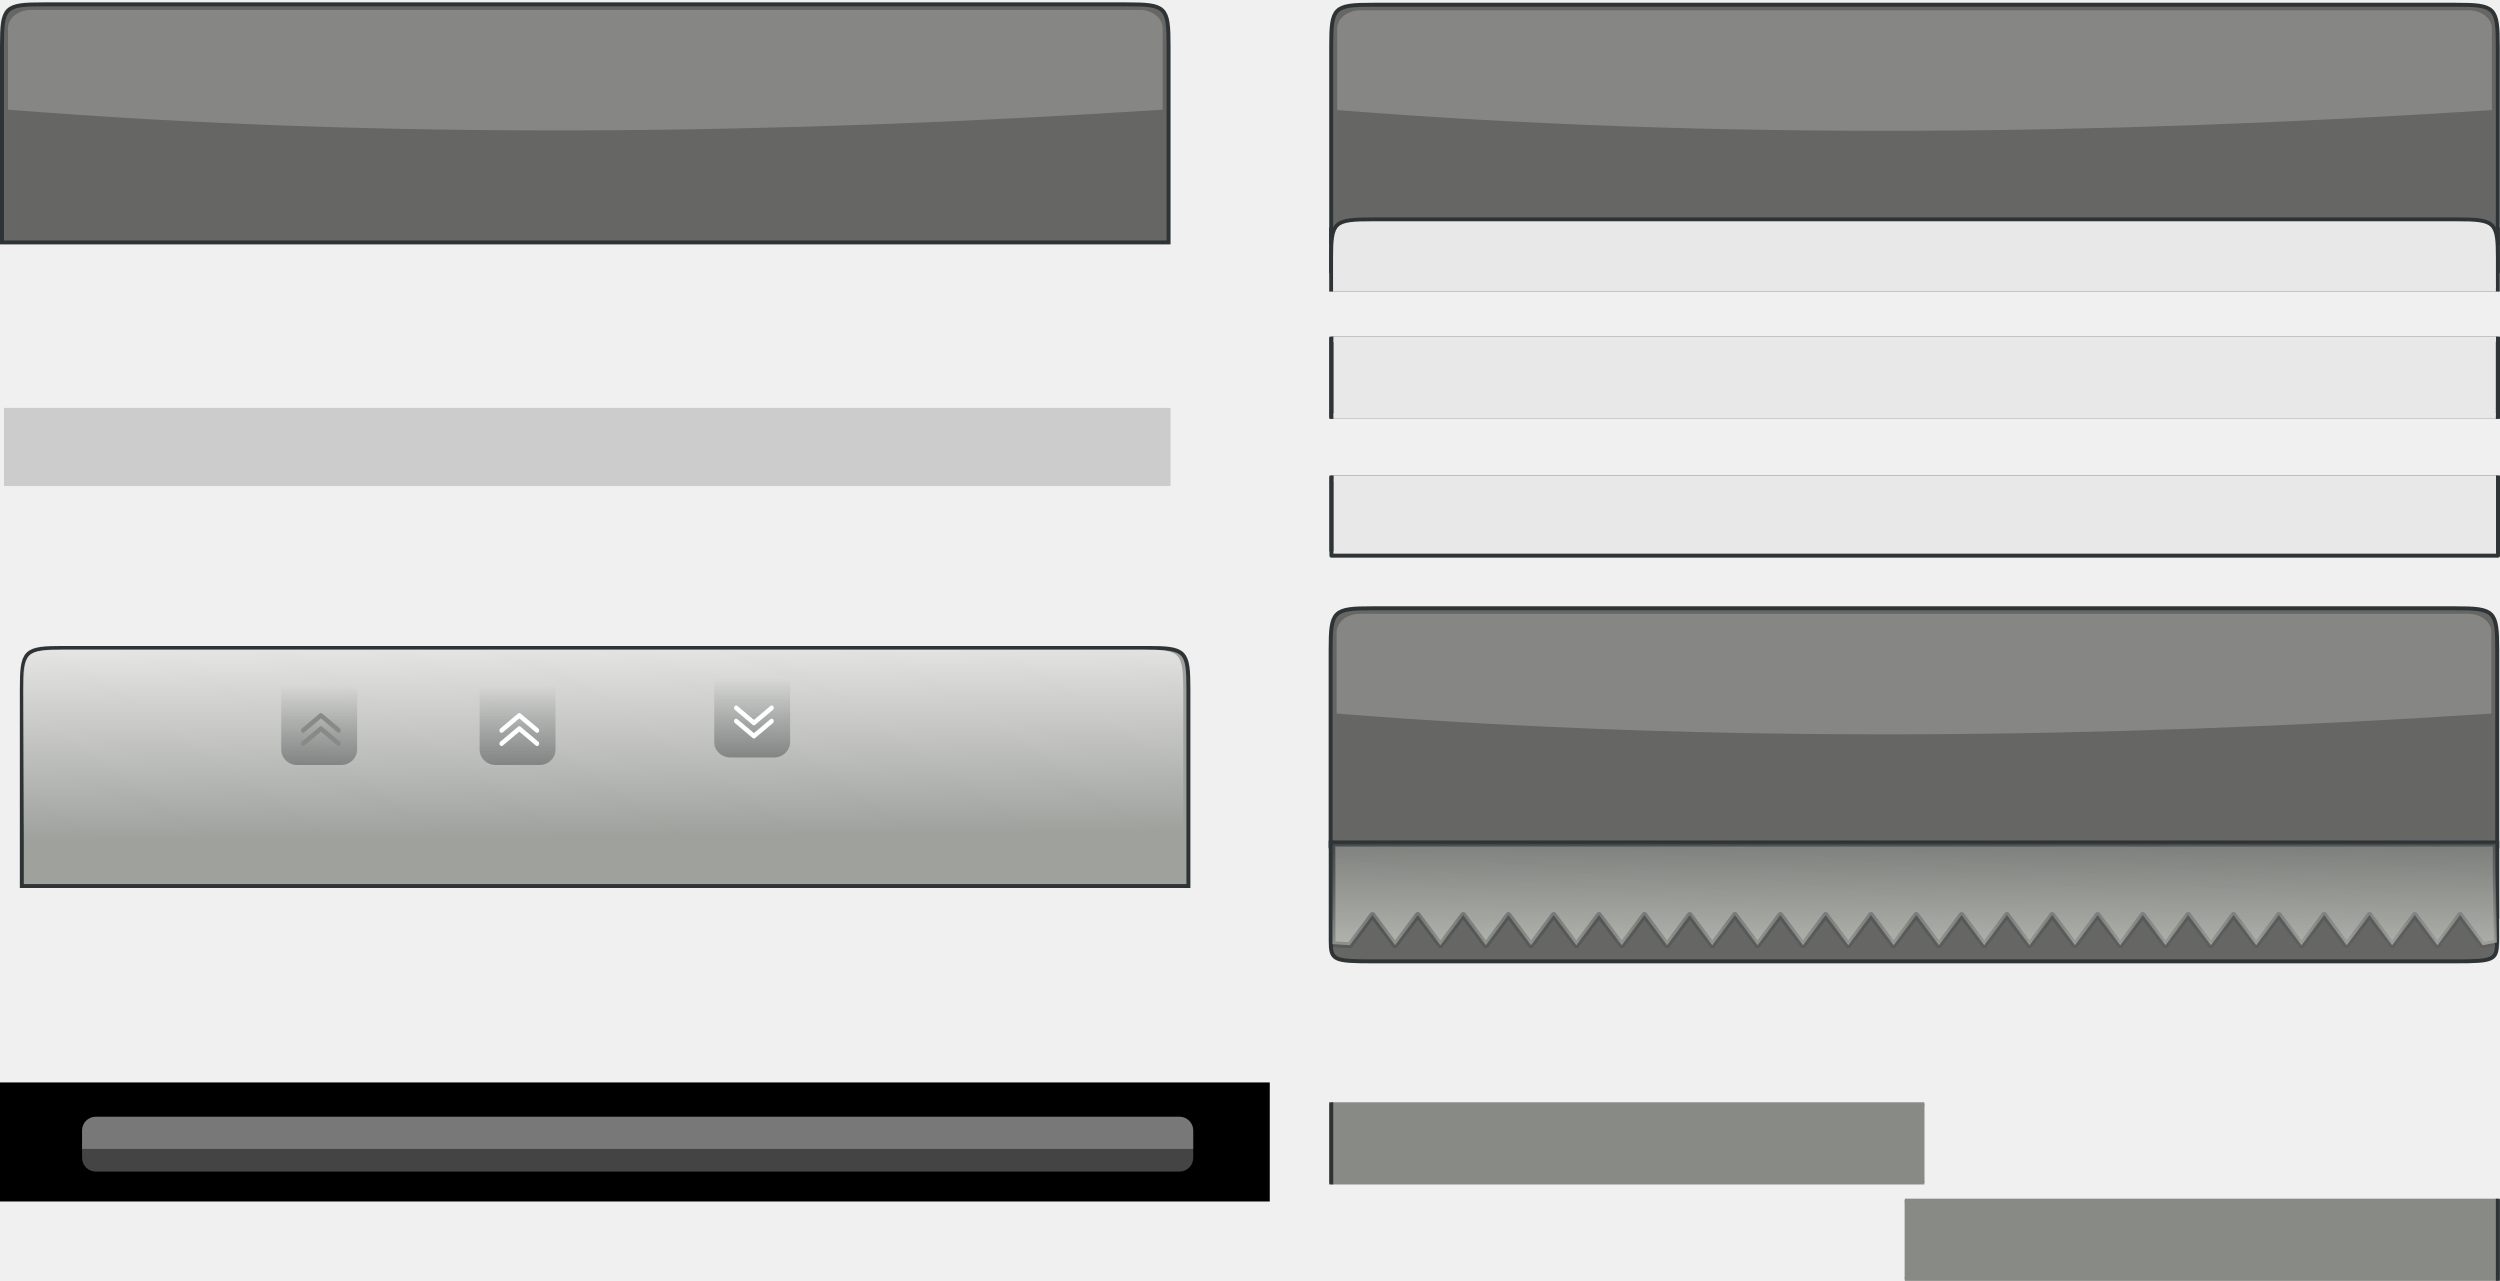
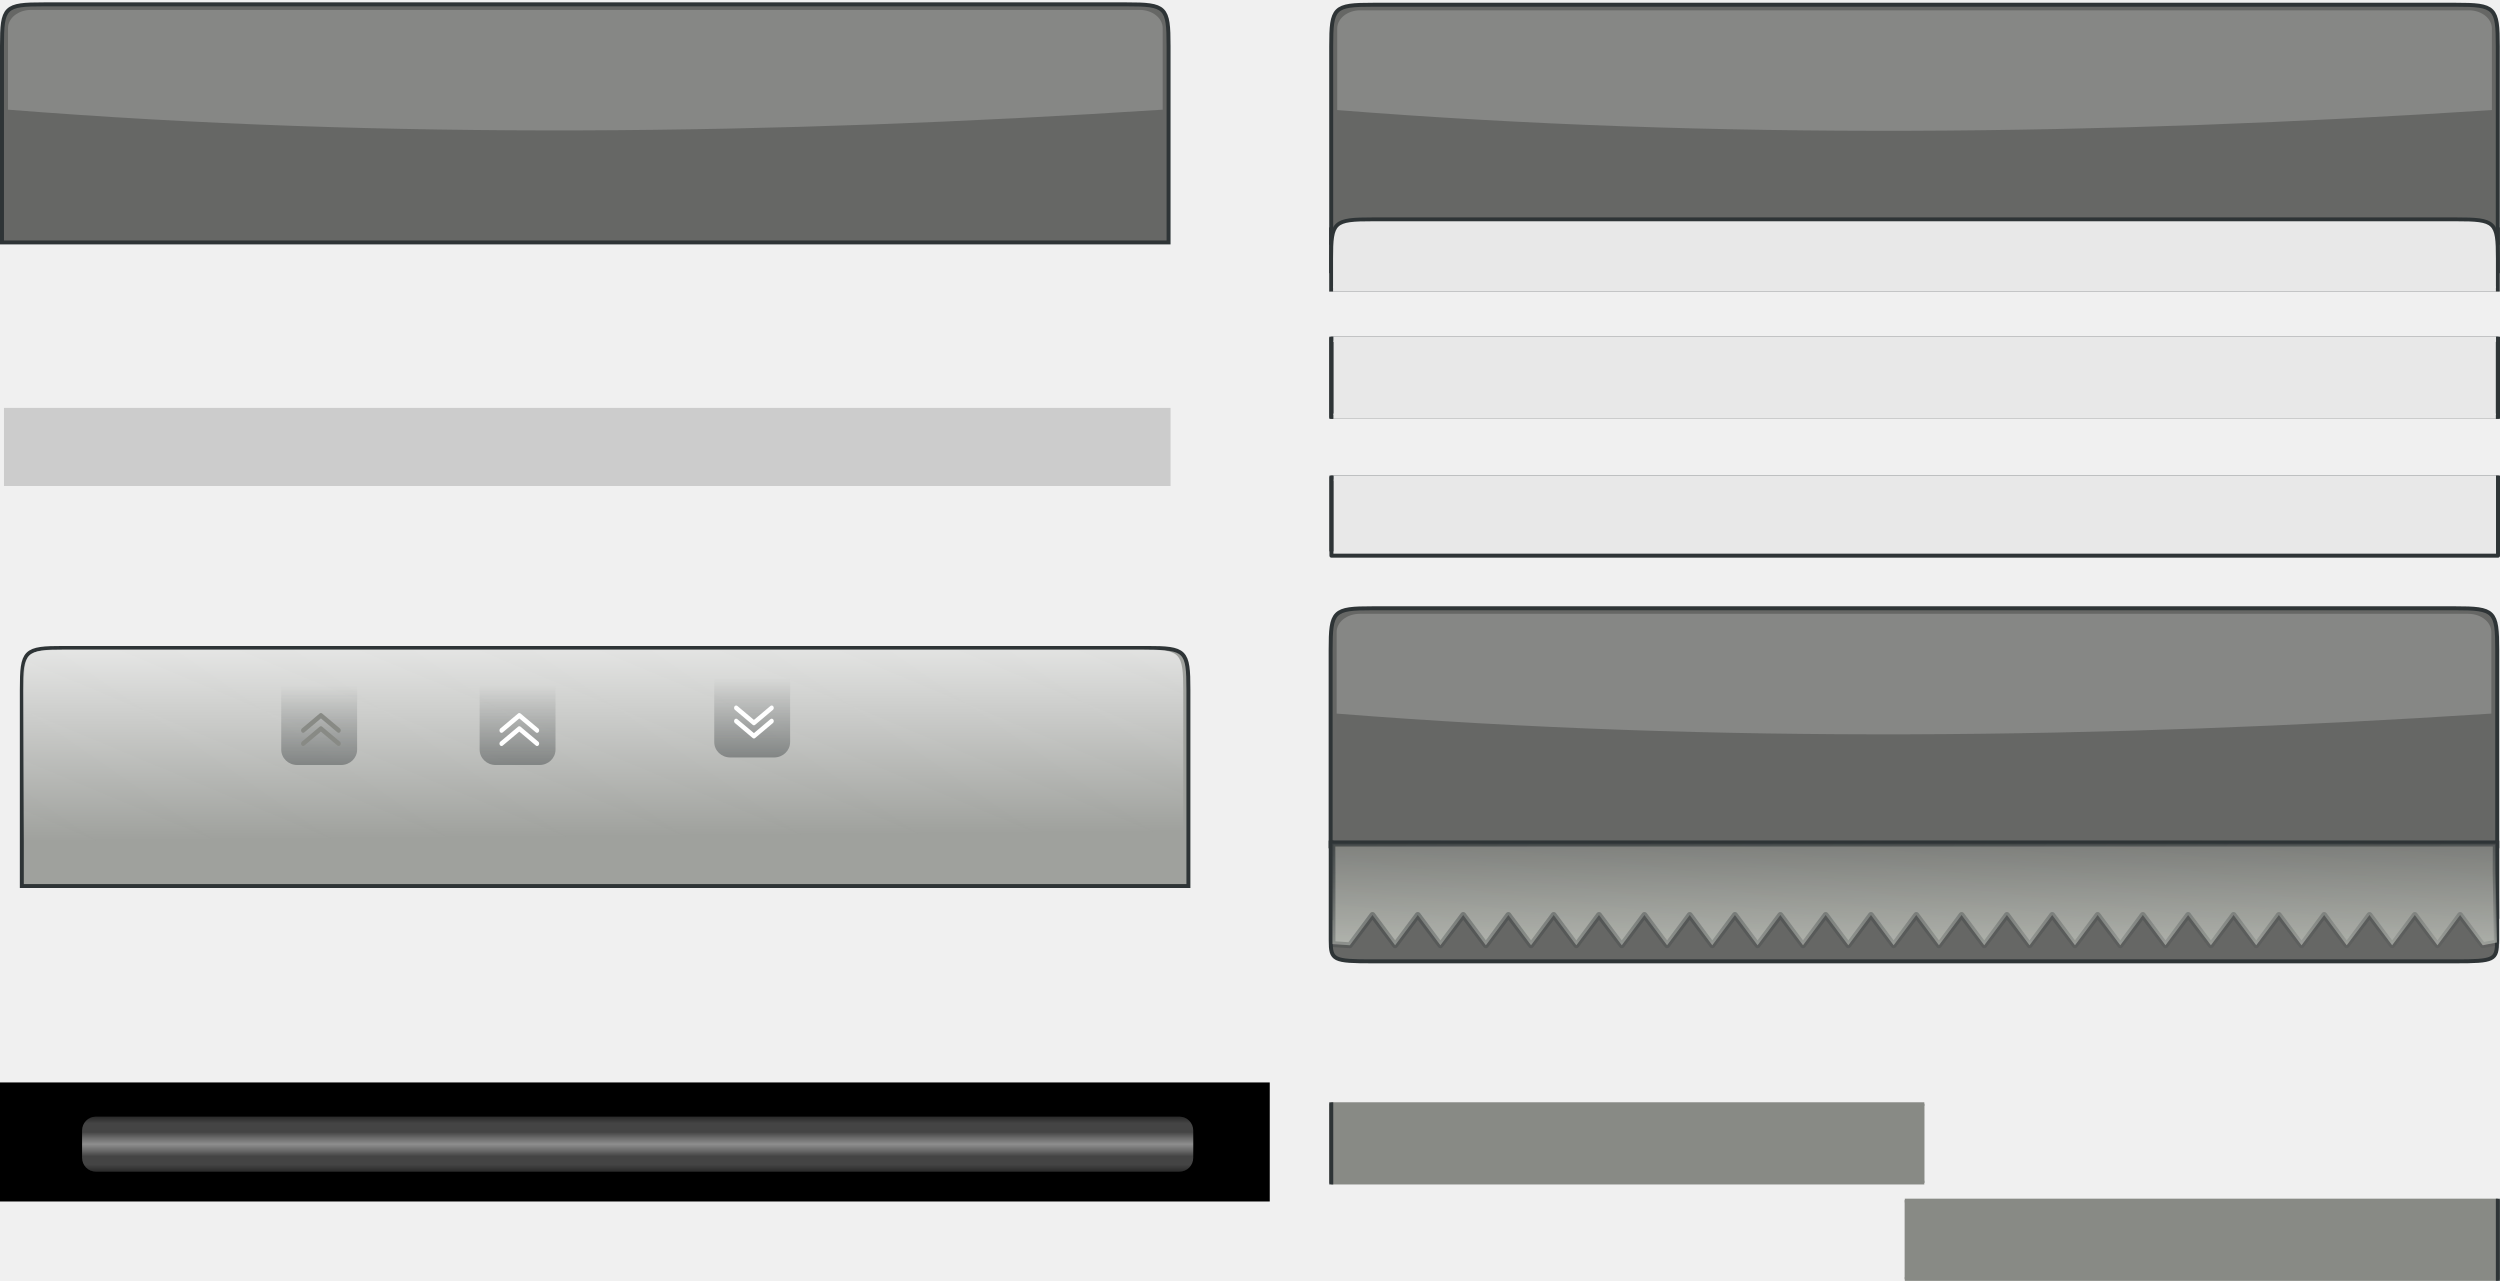
<svg xmlns="http://www.w3.org/2000/svg" xmlns:xlink="http://www.w3.org/1999/xlink" width="630.043" height="322.796" id="svg2465" version="1.0">
  <defs id="defs2467">
+     <linearGradient id="linearGradient4217">
+       <stop style="stop-color:#000000;stop-opacity:0.392;" offset="0" id="stop4219" />
+       <stop id="stop4239" offset="0.125" style="stop-color:#000000;stop-opacity:0;" />
+       <stop style="stop-color:#000000;stop-opacity:0;" offset="0.25" id="stop7160" />
+       <stop id="stop4223" offset="0.28" style="stop-color:#ffffff;stop-opacity:0;" />
+       <stop style="stop-color:#ffffff;stop-opacity:0.196;" offset="0.38" id="stop4241" />
+       <stop id="stop4247" offset="0.5" style="stop-color:#ffffff;stop-opacity:0.392;" />
+       <stop id="stop4245" offset="0.62" style="stop-color:#ffffff;stop-opacity:0.196;" />
+       <stop id="stop4243" offset="0.72" style="stop-color:#ffffff;stop-opacity:0;" />
+       <stop style="stop-color:#000000;stop-opacity:0;" offset="0.75" id="stop7162" />
+       <stop style="stop-color:#000000;stop-opacity:0;" offset="0.88" id="stop4237" />
+       <stop style="stop-color:#000000;stop-opacity:0.392;" offset="1" id="stop4221" />
+     </linearGradient>
    <linearGradient id="linearGradient3447">
      <stop style="stop-color:#2e3436;stop-opacity:1;" offset="0" id="stop3449" />
      <stop style="stop-color:#2e3436;stop-opacity:0;" offset="1" id="stop3451" />
    </linearGradient>
    <linearGradient id="linearGradient3431">
      <stop style="stop-color:#babdb6;stop-opacity:1;" offset="0" id="stop3433" />
      <stop style="stop-color:#babdb6;stop-opacity:0;" offset="1" id="stop3435" />
    </linearGradient>
    <linearGradient id="linearGradient3450">
      <stop id="stop3452" offset="0" style="stop-color:#fdfdfd;stop-opacity:1" />
      <stop id="stop3454" offset="1" style="stop-color:#fdfdfd;stop-opacity:0" />
    </linearGradient>
    <linearGradient xlink:href="#linearGradient3450" id="linearGradient8725" gradientUnits="userSpaceOnUse" x1="585.356" y1="414.903" x2="585.907" y2="479.957" gradientTransform="translate(-455,-144.0635)" />
    <linearGradient xlink:href="#linearGradient3450" id="linearGradient8731" gradientUnits="userSpaceOnUse" x1="585.356" y1="414.903" x2="585.907" y2="479.957" gradientTransform="translate(-455,-144.0635)" />
    <linearGradient xlink:href="#linearGradient3450" id="linearGradient8734" gradientUnits="userSpaceOnUse" x1="585.356" y1="414.903" x2="585.907" y2="479.957" gradientTransform="translate(-455,-144.0635)" />
    <linearGradient xlink:href="#linearGradient3450" id="linearGradient8737" gradientUnits="userSpaceOnUse" x1="585.356" y1="414.903" x2="585.907" y2="479.957" gradientTransform="translate(-455,-144.0635)" />
    <linearGradient xlink:href="#linearGradient3450" id="linearGradient8780" gradientUnits="userSpaceOnUse" gradientTransform="matrix(0.9945584,0,0,1,-332.3571,0.3957932)" x1="585.356" y1="414.903" x2="585.907" y2="479.957" />
    <linearGradient xlink:href="#linearGradient3447" id="linearGradient8786" gradientUnits="userSpaceOnUse" gradientTransform="matrix(1,0,0,-1.020734,-90.4375,723.0666)" x1="375" y1="97.781" x2="375" y2="117.375" />
    <linearGradient xlink:href="#linearGradient3450" id="linearGradient9758" gradientUnits="userSpaceOnUse" x1="585.356" y1="414.903" x2="585.907" y2="479.957" />
    <linearGradient xlink:href="#linearGradient3450" id="linearGradient9764" gradientUnits="userSpaceOnUse" x1="585.356" y1="414.903" x2="585.907" y2="479.957" />
    <linearGradient xlink:href="#linearGradient3450" id="linearGradient9767" gradientUnits="userSpaceOnUse" x1="585.356" y1="414.903" x2="585.907" y2="479.957" />
    <linearGradient xlink:href="#linearGradient3450" id="linearGradient9770" gradientUnits="userSpaceOnUse" x1="585.356" y1="414.903" x2="585.907" y2="479.957" />
    <linearGradient xlink:href="#linearGradient3447" id="linearGradient9828" gradientUnits="userSpaceOnUse" gradientTransform="matrix(1,0,0,-1.020734,-149.5625,724.9666)" x1="375" y1="97.781" x2="375" y2="117.375" />
    <linearGradient xlink:href="#linearGradient3447" id="linearGradient4743" gradientUnits="userSpaceOnUse" gradientTransform="matrix(1,0,0,-1.020734,-199.5625,724.9666)" x1="375" y1="97.781" x2="375" y2="117.375" />
    <linearGradient xlink:href="#linearGradient3431" id="linearGradient12719" gradientUnits="userSpaceOnUse" gradientTransform="matrix(0.9989818,0,0,1.000029,0.4624542,218.1376)" x1="572.506" y1="688.669" x2="572.837" y2="644.017" />
    <linearGradient xlink:href="#linearGradient3447" id="linearGradient12721" gradientUnits="userSpaceOnUse" gradientTransform="matrix(0.9989818,0,0,1.000029,0.4624542,218.1376)" x1="558.798" y1="632.936" x2="560.776" y2="695.114" />
+     <linearGradient xlink:href="#linearGradient4217" id="linearGradient5220" x1="160.703" y1="295.281" x2="160.703" y2="281.438" gradientUnits="userSpaceOnUse" />
  </defs>
  <g id="layer1" transform="translate(-95,-432.3622)">
    <rect y="705.158" x="95" height="30" width="320" id="rect4703" style="fill:#000000;fill-opacity:1;fill-rule:nonzero;stroke:#ffffff;stroke-width:0;stroke-linecap:square;stroke-linejoin:miter;stroke-miterlimit:4;stroke-dasharray:none;stroke-opacity:1" />
    <g id="g8774" transform="translate(5,162.7958)">
      <path clip-rule="evenodd" d="M 95.5,443.362 C 95.5,433.482 96.13,432.862 106.07,432.862 L 378.93,432.862 C 388.87,432.862 389.5,433.482 389.5,443.362 L 389.5,492.862 L 95.5,492.862 L 95.5,443.362 z " id="path8776" style="fill:#9fa19d;fill-opacity:1;fill-rule:evenodd;stroke:#2e3436;stroke-opacity:1" />
      <path style="fill:url(#linearGradient8780);fill-opacity:1;fill-rule:evenodd;stroke:none;stroke-opacity:1" id="path8778" d="M 95.8,443.758 C 95.8,433.878 96.427,433.258 106.312,433.258 L 377.688,433.258 C 387.573,433.258 388.2,433.878 388.2,443.758 L 388.2,493.258 L 95.8,493.258 L 95.8,443.758 z " clip-rule="evenodd" />
    </g>
    <g id="tail">
      <path id="path4208" d="M 430.542,552.715 L 430.542,572.403 L 724.542,572.403 L 724.542,552.715 L 430.542,552.715 z " style="fill:#e8e8e8;fill-opacity:1;fill-rule:evenodd;stroke:#2e3436;stroke-linecap:round;stroke-linejoin:round;stroke-opacity:1" />
      <path id="path4210" d="M 431.693,552.869 L 723.392,552.869" style="fill:none;fill-opacity:1;fill-rule:evenodd;stroke:#e8e8e8;stroke-width:1.304;stroke-linecap:square;stroke-linejoin:miter;stroke-miterlimit:0;stroke-dasharray:none;stroke-opacity:1" />
      <path id="path4212" d="M 430.542,552.715 L 430.542,570.81" style="fill:#2e609c;fill-opacity:1;fill-rule:evenodd;stroke:#2e3436;stroke-width:1;stroke-linecap:square;stroke-linejoin:miter;stroke-miterlimit:4;stroke-dasharray:none;stroke-opacity:1" />
      <path id="path4214" d="M 724.542,552.715 L 724.542,570.81" style="fill:#2e609c;fill-opacity:1;fill-rule:evenodd;stroke:#2e3436;stroke-width:1;stroke-linecap:square;stroke-linejoin:miter;stroke-miterlimit:4;stroke-dasharray:none;stroke-opacity:1" />
    </g>
    <g id="body">
      <path id="path4218" d="M 430.521,517.716 L 430.521,537.403 L 724.521,537.403 L 724.521,517.716 L 430.521,517.716 z " style="fill:#e8e8e8;fill-opacity:1;fill-rule:evenodd;stroke:#2e3436;stroke-linecap:round;stroke-linejoin:round;stroke-opacity:1" />
      <path id="path4222" d="M 430.521,517.736 L 430.521,537.381" style="fill:none;fill-rule:evenodd;stroke:#2e3436;stroke-width:1.042;stroke-linecap:square;stroke-linejoin:miter;stroke-miterlimit:4;stroke-dasharray:none;stroke-opacity:1" />
      <path id="path4224" d="M 724.521,517.736 L 724.521,537.381" style="fill:none;fill-rule:evenodd;stroke:#2e3436;stroke-width:1.042;stroke-linecap:square;stroke-linejoin:miter;stroke-miterlimit:4;stroke-dasharray:none;stroke-opacity:1" />
      <path id="path4226" d="M 431.695,537.254 L 723.347,537.254" style="fill:none;fill-rule:evenodd;stroke:#e8e8e8;stroke-width:1.304;stroke-linecap:square;stroke-linejoin:miter;stroke-miterlimit:0;stroke-dasharray:none;stroke-opacity:1" />
      <path id="path4220" d="M 431.691,517.864 L 723.39,517.864" style="fill:none;fill-rule:evenodd;stroke:#e8e8e8;stroke-width:1.304;stroke-linecap:square;stroke-linejoin:miter;stroke-miterlimit:0;stroke-dasharray:none;stroke-opacity:1" />
    </g>
    <g id="expand_button">
      <path style="opacity:0.4;fill:url(#linearGradient8786);fill-opacity:1;fill-rule:evenodd;stroke:none;stroke-width:0.846;stroke-miterlimit:4;stroke-dasharray:none;stroke-dashoffset:0;stroke-opacity:1" d="M 279.062,623.258 C 276.797,623.258 275,621.527 275,619.366 L 275,603.258 L 294.125,603.258 L 294.125,619.366 C 294.125,621.527 292.328,623.258 290.062,623.258 L 279.062,623.258 z " id="path27266" />
      <g transform="matrix(0.8598046,0,0,0.9999998,112.8937,362.794)" id="g27268">
        <path style="fill:none;fill-rule:evenodd;stroke:#ffffff;stroke-width:1.218;stroke-linecap:round;stroke-linejoin:round;stroke-miterlimit:4;stroke-dasharray:none;stroke-opacity:1" d="M 194.963,251.299 L 200.169,255.071 L 205.375,251.299 L 205.375,251.299 L 205.375,251.299" id="path27270" />
        <path style="fill:none;fill-rule:evenodd;stroke:#ffffff;stroke-width:1.218;stroke-linecap:round;stroke-linejoin:round;stroke-miterlimit:4;stroke-dasharray:none;stroke-opacity:1" d="M 194.963,247.973 L 200.169,251.745 L 205.375,247.973 L 205.375,247.973 L 205.375,247.973" id="path27272" />
      </g>
    </g>
    <path id="path7526" d="M 430.502,490.018 L 430.502,508.722" style="fill:url(#linearGradient9770);fill-opacity:1;fill-rule:evenodd;stroke:none;stroke-width:1;stroke-linecap:square;stroke-linejoin:miter;stroke-miterlimit:4;stroke-dasharray:none;stroke-opacity:1" />
    <path id="path7528" d="M 431.001,508.612 L 723.999,508.612" style="fill:url(#linearGradient9767);fill-opacity:1;fill-rule:evenodd;stroke:none;stroke-width:1.205;stroke-linecap:butt;stroke-linejoin:miter;stroke-miterlimit:0;stroke-dasharray:none;stroke-opacity:1" />
    <path id="path7530" d="M 724.502,490.017 L 724.502,508.721" style="fill:url(#linearGradient9764);fill-opacity:1;fill-rule:evenodd;stroke:none;stroke-width:1;stroke-linecap:square;stroke-linejoin:miter;stroke-miterlimit:0;stroke-dasharray:none;stroke-opacity:1" />
    <path style="fill:url(#linearGradient9758);fill-opacity:1;fill-rule:evenodd;stroke:none;stroke-width:1.304;stroke-linecap:square;stroke-linejoin:miter;stroke-miterlimit:0;stroke-dasharray:none;stroke-opacity:1" d="M 431.75,508.514 L 723.35,508.514" id="path7534" />
    <path style="fill:url(#linearGradient8737);fill-opacity:1;fill-rule:evenodd;stroke:none;stroke-width:1;stroke-linecap:square;stroke-linejoin:miter;stroke-miterlimit:4;stroke-dasharray:none;stroke-opacity:1" d="M -24.498,345.955 L -24.498,364.658" id="path8702" />
    <path style="fill:url(#linearGradient8734);fill-opacity:1;fill-rule:evenodd;stroke:none;stroke-width:1.205;stroke-linecap:butt;stroke-linejoin:miter;stroke-miterlimit:0;stroke-dasharray:none;stroke-opacity:1" d="M -23.999,364.549 L 268.999,364.549" id="path8704" />
    <path style="fill:url(#linearGradient8731);fill-opacity:1;fill-rule:evenodd;stroke:none;stroke-width:1;stroke-linecap:square;stroke-linejoin:miter;stroke-miterlimit:0;stroke-dasharray:none;stroke-opacity:1" d="M 269.502,345.954 L 269.502,364.657" id="path8706" />
    <path id="path8710" d="M -23.25,364.451 L 268.35,364.451" style="fill:url(#linearGradient8725);fill-opacity:1;fill-rule:evenodd;stroke:none;stroke-width:1.304;stroke-linecap:square;stroke-linejoin:miter;stroke-miterlimit:0;stroke-dasharray:none;stroke-opacity:1" />
    <g id="collapse_button">
      <path id="path9814" d="M 219.938,625.158 C 217.672,625.158 215.875,623.427 215.875,621.266 L 215.875,605.158 L 235,605.158 L 235,621.266 C 235,623.427 233.203,625.158 230.938,625.158 L 219.938,625.158 z " style="opacity:0.4;fill:url(#linearGradient9828);fill-opacity:1;fill-rule:evenodd;stroke:none;stroke-width:0.846;stroke-miterlimit:4;stroke-dasharray:none;stroke-dashoffset:0;stroke-opacity:1" />
      <g id="g9816" transform="matrix(0.8598046,0,0,-0.9999998,53.76873,867.7373)">
        <path id="path9818" d="M 194.963,251.299 L 200.169,255.071 L 205.375,251.299 L 205.375,251.299 L 205.375,251.299" style="fill:none;fill-rule:evenodd;stroke:#ffffff;stroke-width:1.218;stroke-linecap:round;stroke-linejoin:round;stroke-miterlimit:4;stroke-dasharray:none;stroke-opacity:1" />
        <path id="path9820" d="M 194.963,247.973 L 200.169,251.745 L 205.375,247.973 L 205.375,247.973 L 205.375,247.973" style="fill:none;fill-rule:evenodd;stroke:#ffffff;stroke-width:1.218;stroke-linecap:round;stroke-linejoin:round;stroke-miterlimit:4;stroke-dasharray:none;stroke-opacity:1" />
      </g>
    </g>
    <g id="collapse_button_grayed_out">
      <path style="opacity:0.4;fill:url(#linearGradient4743);fill-opacity:1;fill-rule:evenodd;stroke:none;stroke-width:0.846;stroke-miterlimit:4;stroke-dasharray:none;stroke-dashoffset:0;stroke-opacity:1" d="M 169.938,625.158 C 167.672,625.158 165.875,623.427 165.875,621.266 L 165.875,605.158 L 185,605.158 L 185,621.266 C 185,623.427 183.203,625.158 180.938,625.158 L 169.938,625.158 z " id="path4711" />
      <g style="stroke:#888a85;stroke-opacity:1;fill:none" transform="matrix(0.8598046,0,0,-0.9999998,3.76873,867.7373)" id="g4713">
        <path style="fill:none;fill-rule:evenodd;stroke:#888a85;stroke-width:1.218;stroke-linecap:round;stroke-linejoin:round;stroke-miterlimit:4;stroke-dasharray:none;stroke-opacity:1" d="M 194.963,251.299 L 200.169,255.071 L 205.375,251.299 L 205.375,251.299 L 205.375,251.299" id="path4715" />
        <path style="fill:none;fill-rule:evenodd;stroke:#888a85;stroke-width:1.218;stroke-linecap:round;stroke-linejoin:round;stroke-miterlimit:4;stroke-dasharray:none;stroke-opacity:1" d="M 194.963,247.973 L 200.169,251.745 L 205.375,247.973 L 205.375,247.973 L 205.375,247.973" id="path4717" />
      </g>
    </g>
    <g id="active_overlay" transform="translate(-1021.752,580.757)">
      <path d="M 1137.437,136.493 C 1137.437,134.586 1138.99,133.035 1140.9,133.035 L 1414.005,133.035 C 1415.914,133.035 1417.468,134.586 1417.468,136.493 L 1417.468,143.409 C 1417.468,145.315 1415.914,146.866 1414.005,146.866 L 1140.9,146.866 C 1138.99,146.866 1137.437,145.315 1137.437,143.409 L 1137.437,136.493 z " style="fill:#444444;fill-opacity:1;fill-rule:evenodd;stroke:none;stroke-opacity:1" id="path6373" />
-       <path style="fill:#ffffff;fill-opacity:1;fill-rule:evenodd;stroke:none;stroke-opacity:1;opacity:0.279" d="M 1140.902,133.037 C 1138.992,133.037 1137.433,134.599 1137.433,136.506 L 1137.433,141.162 C 1137.568,141.154 1137.702,141.162 1137.839,141.162 L 1417.464,141.162 L 1417.464,136.506 C 1417.464,134.599 1415.905,133.037 1413.995,133.037 L 1140.902,133.037 z " id="path6375" />
+       <path style="fill-opacity:1.0;fill-rule:evenodd;stroke:none;stroke-opacity:1;opacity:1;fill:url(#linearGradient5220)" d="M 24.156 281.438 C 22.247 281.437 20.688 283 20.688 284.906 L 20.688 287.156 L 20.688 289.562 L 20.688 291.812 C 20.688 293.719 22.247 295.281 24.156 295.281 L 297.25 295.281 C 299.16 295.281 300.719 293.719 300.719 291.812 L 300.719 289.562 L 300.719 287.156 L 300.719 284.906 C 300.719 283 299.16 281.438 297.25 281.438 L 24.156 281.438 z " id="path6375" transform="translate(1116.752,-148.3948)" />
    </g>
    <path id="body_background" d="M 96,535.158 L 96,554.846 L 390,554.846 L 390,535.158 L 96,535.158 z " style="opacity:0.15;fill:#000000;fill-opacity:1;fill-rule:evenodd;stroke:none;stroke-linecap:round;stroke-linejoin:round;stroke-opacity:1" />
    <g id="selection_right" transform="matrix(0.9999961,0,0,1,2.8224977e-3,-135)">
      <path style="fill:#888a85;fill-opacity:1;fill-rule:evenodd;stroke:none;stroke-width:0.718;stroke-linecap:round;stroke-linejoin:round;stroke-opacity:1" d="M 574.999,869.812 L 574.999,889.78 L 725.001,889.78 L 725.001,869.812 L 574.999,869.812 z " id="path12539" />
      <path style="fill:#888a85;fill-opacity:1;fill-rule:evenodd;stroke:#888a85;stroke-width:0.939;stroke-linecap:square;stroke-linejoin:miter;stroke-miterlimit:0;stroke-dasharray:none;stroke-opacity:1" d="M 575.511,869.924 L 724.031,869.924" id="path12541" />
      <path id="path12543" d="M 575.511,889.688 L 724.031,889.688" style="fill:#888a85;fill-opacity:1;fill-rule:evenodd;stroke:#888a85;stroke-width:0.939;stroke-linecap:square;stroke-linejoin:miter;stroke-miterlimit:0;stroke-dasharray:none;stroke-opacity:1" />
      <path id="path12553" d="M 723.998,869.459 L 723.998,890.157 L 725.001,890.157 L 725.001,869.459 L 723.998,869.459 z " style="fill:#2e3436;fill-opacity:1;fill-rule:evenodd;stroke:none;stroke-width:0.718;stroke-linecap:round;stroke-linejoin:round;stroke-opacity:1" />
    </g>
    <g id="selection_left" transform="matrix(-0.999992,0,0,1,1154.994,-159.2961)">
      <path id="path12563" d="M 574.999,869.812 L 574.999,889.78 L 725.001,889.78 L 725.001,869.812 L 574.999,869.812 z " style="fill:#888a85;fill-opacity:1;fill-rule:evenodd;stroke:none;stroke-width:0.718;stroke-linecap:round;stroke-linejoin:round;stroke-opacity:1" />
      <path id="path12565" d="M 575.511,869.924 L 724.031,869.924" style="fill:#888a85;fill-opacity:1;fill-rule:evenodd;stroke:#888a85;stroke-width:0.939;stroke-linecap:square;stroke-linejoin:miter;stroke-miterlimit:0;stroke-dasharray:none;stroke-opacity:1" />
      <path style="fill:#888a85;fill-opacity:1;fill-rule:evenodd;stroke:#888a85;stroke-width:0.939;stroke-linecap:square;stroke-linejoin:miter;stroke-miterlimit:0;stroke-dasharray:none;stroke-opacity:1" d="M 575.511,889.688 L 724.031,889.688" id="path12567" />
      <path style="fill:#2e3436;fill-opacity:1;fill-rule:evenodd;stroke:none;stroke-width:0.718;stroke-linecap:round;stroke-linejoin:round;stroke-opacity:1" d="M 723.998,869.459 L 723.998,890.157 L 725.001,890.157 L 725.001,869.459 L 723.998,869.459 z " id="path12569" />
    </g>
    <g id="head" transform="translate(-330,47.90016)">
      <path style="fill:#666765;fill-opacity:1;fill-rule:evenodd;stroke:#2e3436;stroke-opacity:1" id="path12573" d="M 760.484,396.158 C 760.484,386.278 761.114,385.658 771.054,385.658 L 1043.914,385.658 C 1053.854,385.658 1054.484,386.278 1054.484,396.158 L 1054.484,445.658 L 760.484,445.658 L 760.484,396.158 z " clip-rule="evenodd" />
      <path style="fill:none;fill-opacity:0;fill-rule:evenodd;stroke:#2e3436;stroke-width:0.759;stroke-linecap:square;stroke-linejoin:miter;stroke-miterlimit:4;stroke-dasharray:none;stroke-opacity:1" d="M 760.35,442.155 L 760.35,452.926" id="path12575" />
      <path style="fill:none;fill-rule:evenodd;stroke:#444444;stroke-width:0.915;stroke-linecap:butt;stroke-linejoin:miter;stroke-miterlimit:0;stroke-dasharray:none;stroke-opacity:1" d="M 760.85,452.863 L 1054.117,452.863" id="path12577" />
      <path style="fill:none;fill-opacity:0;fill-rule:evenodd;stroke:#2e3436;stroke-width:0.759;stroke-linecap:square;stroke-linejoin:miter;stroke-miterlimit:0;stroke-dasharray:none;stroke-opacity:1" d="M 1054.62,442.155 L 1054.62,452.926" id="path12579" />
      <path style="fill:#e8e8e8;fill-opacity:1;fill-rule:evenodd;stroke:#2e3436;stroke-width:0.97;stroke-linecap:round;stroke-linejoin:miter;stroke-opacity:1" d="M 770.968,439.74 C 761.086,439.74 760.466,440.324 760.466,449.619 L 760.466,457.469 L 1054.501,457.469 L 1054.501,449.619 C 1054.501,440.324 1053.881,439.74 1044,439.74 L 770.968,439.74 z " id="path12581" />
      <path id="path12583" d="M 761.604,457.323 L 1053.361,457.323" style="fill:none;fill-opacity:1;fill-rule:evenodd;stroke:#e8e8e8;stroke-width:1.3;stroke-linecap:square;stroke-linejoin:miter;stroke-miterlimit:0;stroke-dasharray:none;stroke-opacity:1" />
      <path style="fill:#ffffff;fill-opacity:1;stroke:none;stroke-width:1.051;stroke-linecap:round;stroke-linejoin:round;stroke-miterlimit:4;stroke-dashoffset:1.088;stroke-opacity:1;opacity:0.21" d="M 767.799,387.058 C 764.587,387.058 762,389.119 762,391.655 L 762,412.201 C 857.607,419.772 954.832,418.545 1053,412.201 L 1053,391.655 C 1053,389.119 1050.412,387.058 1047.2,387.058 L 767.799,387.058 z " id="path28191" />
    </g>
    <g id="track" transform="translate(-634.9837,7.799997)">
      <path clip-rule="evenodd" d="M 730.484,436.158 C 730.484,426.278 731.114,425.658 741.054,425.658 L 1013.914,425.658 C 1023.854,425.658 1024.484,426.278 1024.484,436.158 L 1024.484,485.658 L 730.484,485.658 L 730.484,436.158 z " id="path12609" style="fill:#666765;fill-opacity:1;fill-rule:evenodd;stroke:#2e3436;stroke-opacity:1" />
      <path id="path12621" d="M 737.799,427.058 C 734.587,427.058 732,429.119 732,431.655 L 732,452.201 C 827.607,459.772 924.832,458.545 1023,452.201 L 1023,431.655 C 1023,429.119 1020.412,427.058 1017.201,427.058 L 737.799,427.058 z " style="fill:#ffffff;fill-opacity:1;stroke:none;stroke-width:1.051;stroke-linecap:round;stroke-linejoin:round;stroke-miterlimit:4;stroke-dashoffset:1.088;stroke-opacity:1;opacity:0.21" />
    </g>
    <g id="collapsed_head" transform="translate(1.733551e-6,-230)">
      <g id="g12692" transform="translate(-300.1417,390)">
        <path clip-rule="evenodd" d="M 730.484,436.158 C 730.484,426.278 731.114,425.658 741.054,425.658 L 1013.914,425.658 C 1023.854,425.658 1024.484,426.278 1024.484,436.158 L 1024.484,485.658 L 730.484,485.658 L 730.484,436.158 z " id="path12694" style="fill:#666765;fill-opacity:1;fill-rule:evenodd;stroke:#2e3436;stroke-opacity:1" />
        <path id="path12696" d="M 737.799,427.058 C 734.587,427.058 732,429.119 732,431.655 L 732,452.201 C 827.607,459.772 924.832,458.545 1023,452.201 L 1023,431.655 C 1023,429.119 1020.412,427.058 1017.201,427.058 L 737.799,427.058 z " style="fill:#ffffff;fill-opacity:1;stroke:none;stroke-width:1.051;stroke-linecap:round;stroke-linejoin:round;stroke-miterlimit:4;stroke-dashoffset:1.088;stroke-opacity:1;opacity:0.21" />
      </g>
      <path clip-rule="evenodd" d="M 430.364,899.401 C 430.364,904.328 430.994,904.638 440.932,904.638 L 713.732,904.638 C 723.67,904.638 724.3,904.328 724.3,899.401 L 724.3,874.715 L 430.364,874.715 L 430.364,899.401 z " id="path12638" style="fill:#666765;fill-opacity:1;fill-rule:evenodd;stroke:#2e3436;stroke-width:1;stroke-miterlimit:4;stroke-dasharray:none;stroke-opacity:1" />
      <path style="fill:none;fill-opacity:0;fill-rule:evenodd;stroke:#2e3436;stroke-width:1;stroke-linecap:square;stroke-linejoin:miter;stroke-miterlimit:0;stroke-dasharray:none;stroke-opacity:1" d="M 724.343,874.713 L 724.343,893.417" id="path12640" />
      <path style="fill:none;fill-opacity:0;fill-rule:evenodd;stroke:#2e3436;stroke-width:1.01;stroke-linecap:square;stroke-linejoin:miter;stroke-miterlimit:4;stroke-dasharray:none;stroke-opacity:1" d="M 430.54,874.67 L 430.54,893.759" id="path12642" />
      <path style="fill:url(#linearGradient12719);fill-opacity:1;fill-rule:evenodd;stroke:url(#linearGradient12721);stroke-width:1.489;stroke-linecap:round;stroke-linejoin:round;stroke-opacity:1" d="M 430.775,874.959 C 430.788,877.047 430.806,879.351 430.806,882.01 L 430.806,900.294 L 435.173,900.581 L 440.883,892.956 L 446.592,900.581 L 452.301,892.956 L 458.01,900.581 L 463.751,892.956 L 469.46,900.581 L 475.138,892.956 L 480.848,900.581 L 486.557,892.956 L 492.266,900.581 L 497.975,892.956 L 503.716,900.581 L 509.425,892.956 L 515.134,900.581 L 520.844,892.956 L 526.522,900.581 L 532.231,892.956 L 537.94,900.581 L 543.681,892.956 L 549.39,900.581 L 555.099,892.956 L 560.808,900.581 L 566.518,892.956 L 572.227,900.581 L 577.936,892.956 L 583.645,900.581 L 589.355,892.956 L 595.064,900.581 L 600.773,892.956 L 606.483,900.581 L 612.192,892.956 L 617.932,900.581 L 623.641,892.956 L 629.351,900.581 L 635.029,892.956 L 640.738,900.581 L 646.447,892.956 L 652.188,900.581 L 657.897,892.956 L 663.606,900.581 L 669.316,892.956 L 675.025,900.581 L 680.734,892.956 L 686.412,900.581 L 692.153,892.956 L 697.862,900.581 L 703.571,892.956 L 709.28,900.581 L 714.99,892.956 L 720.699,900.581 L 724.255,899.884 L 723.943,882.01 C 723.943,879.327 723.961,877.006 723.975,874.959 L 430.775,874.959 z " id="path12644" />
    </g>
  </g>
</svg>
